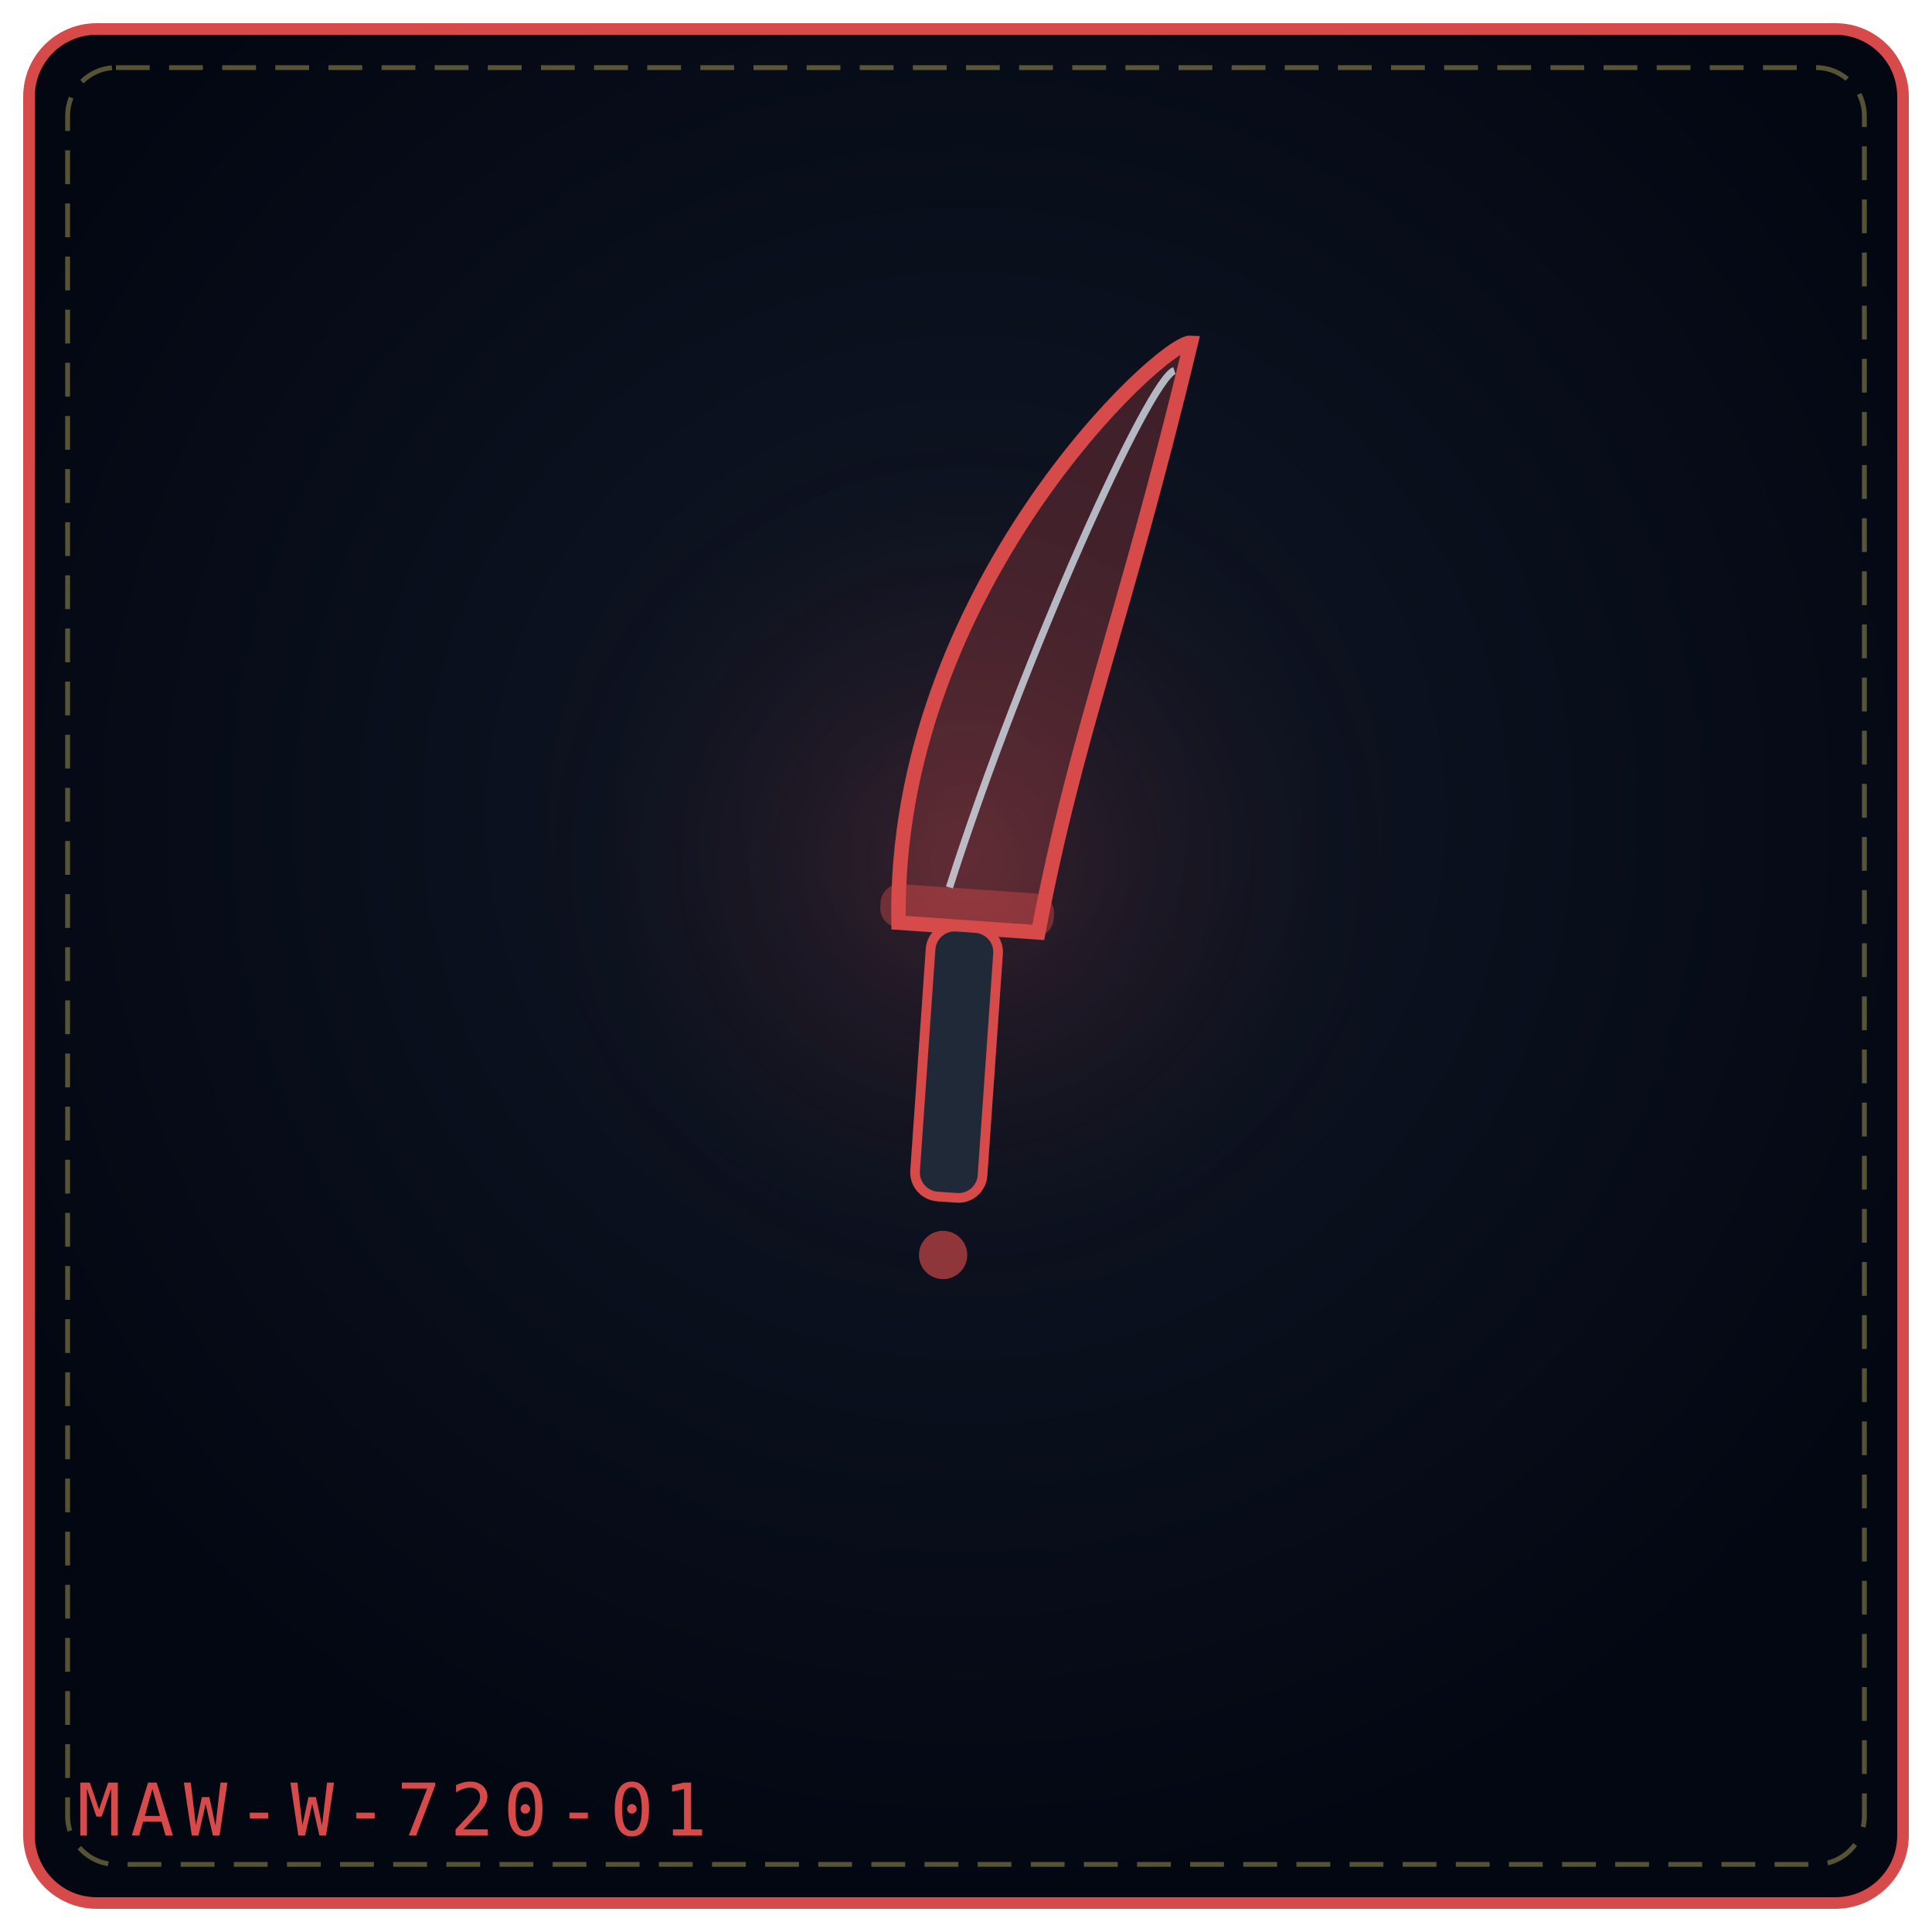
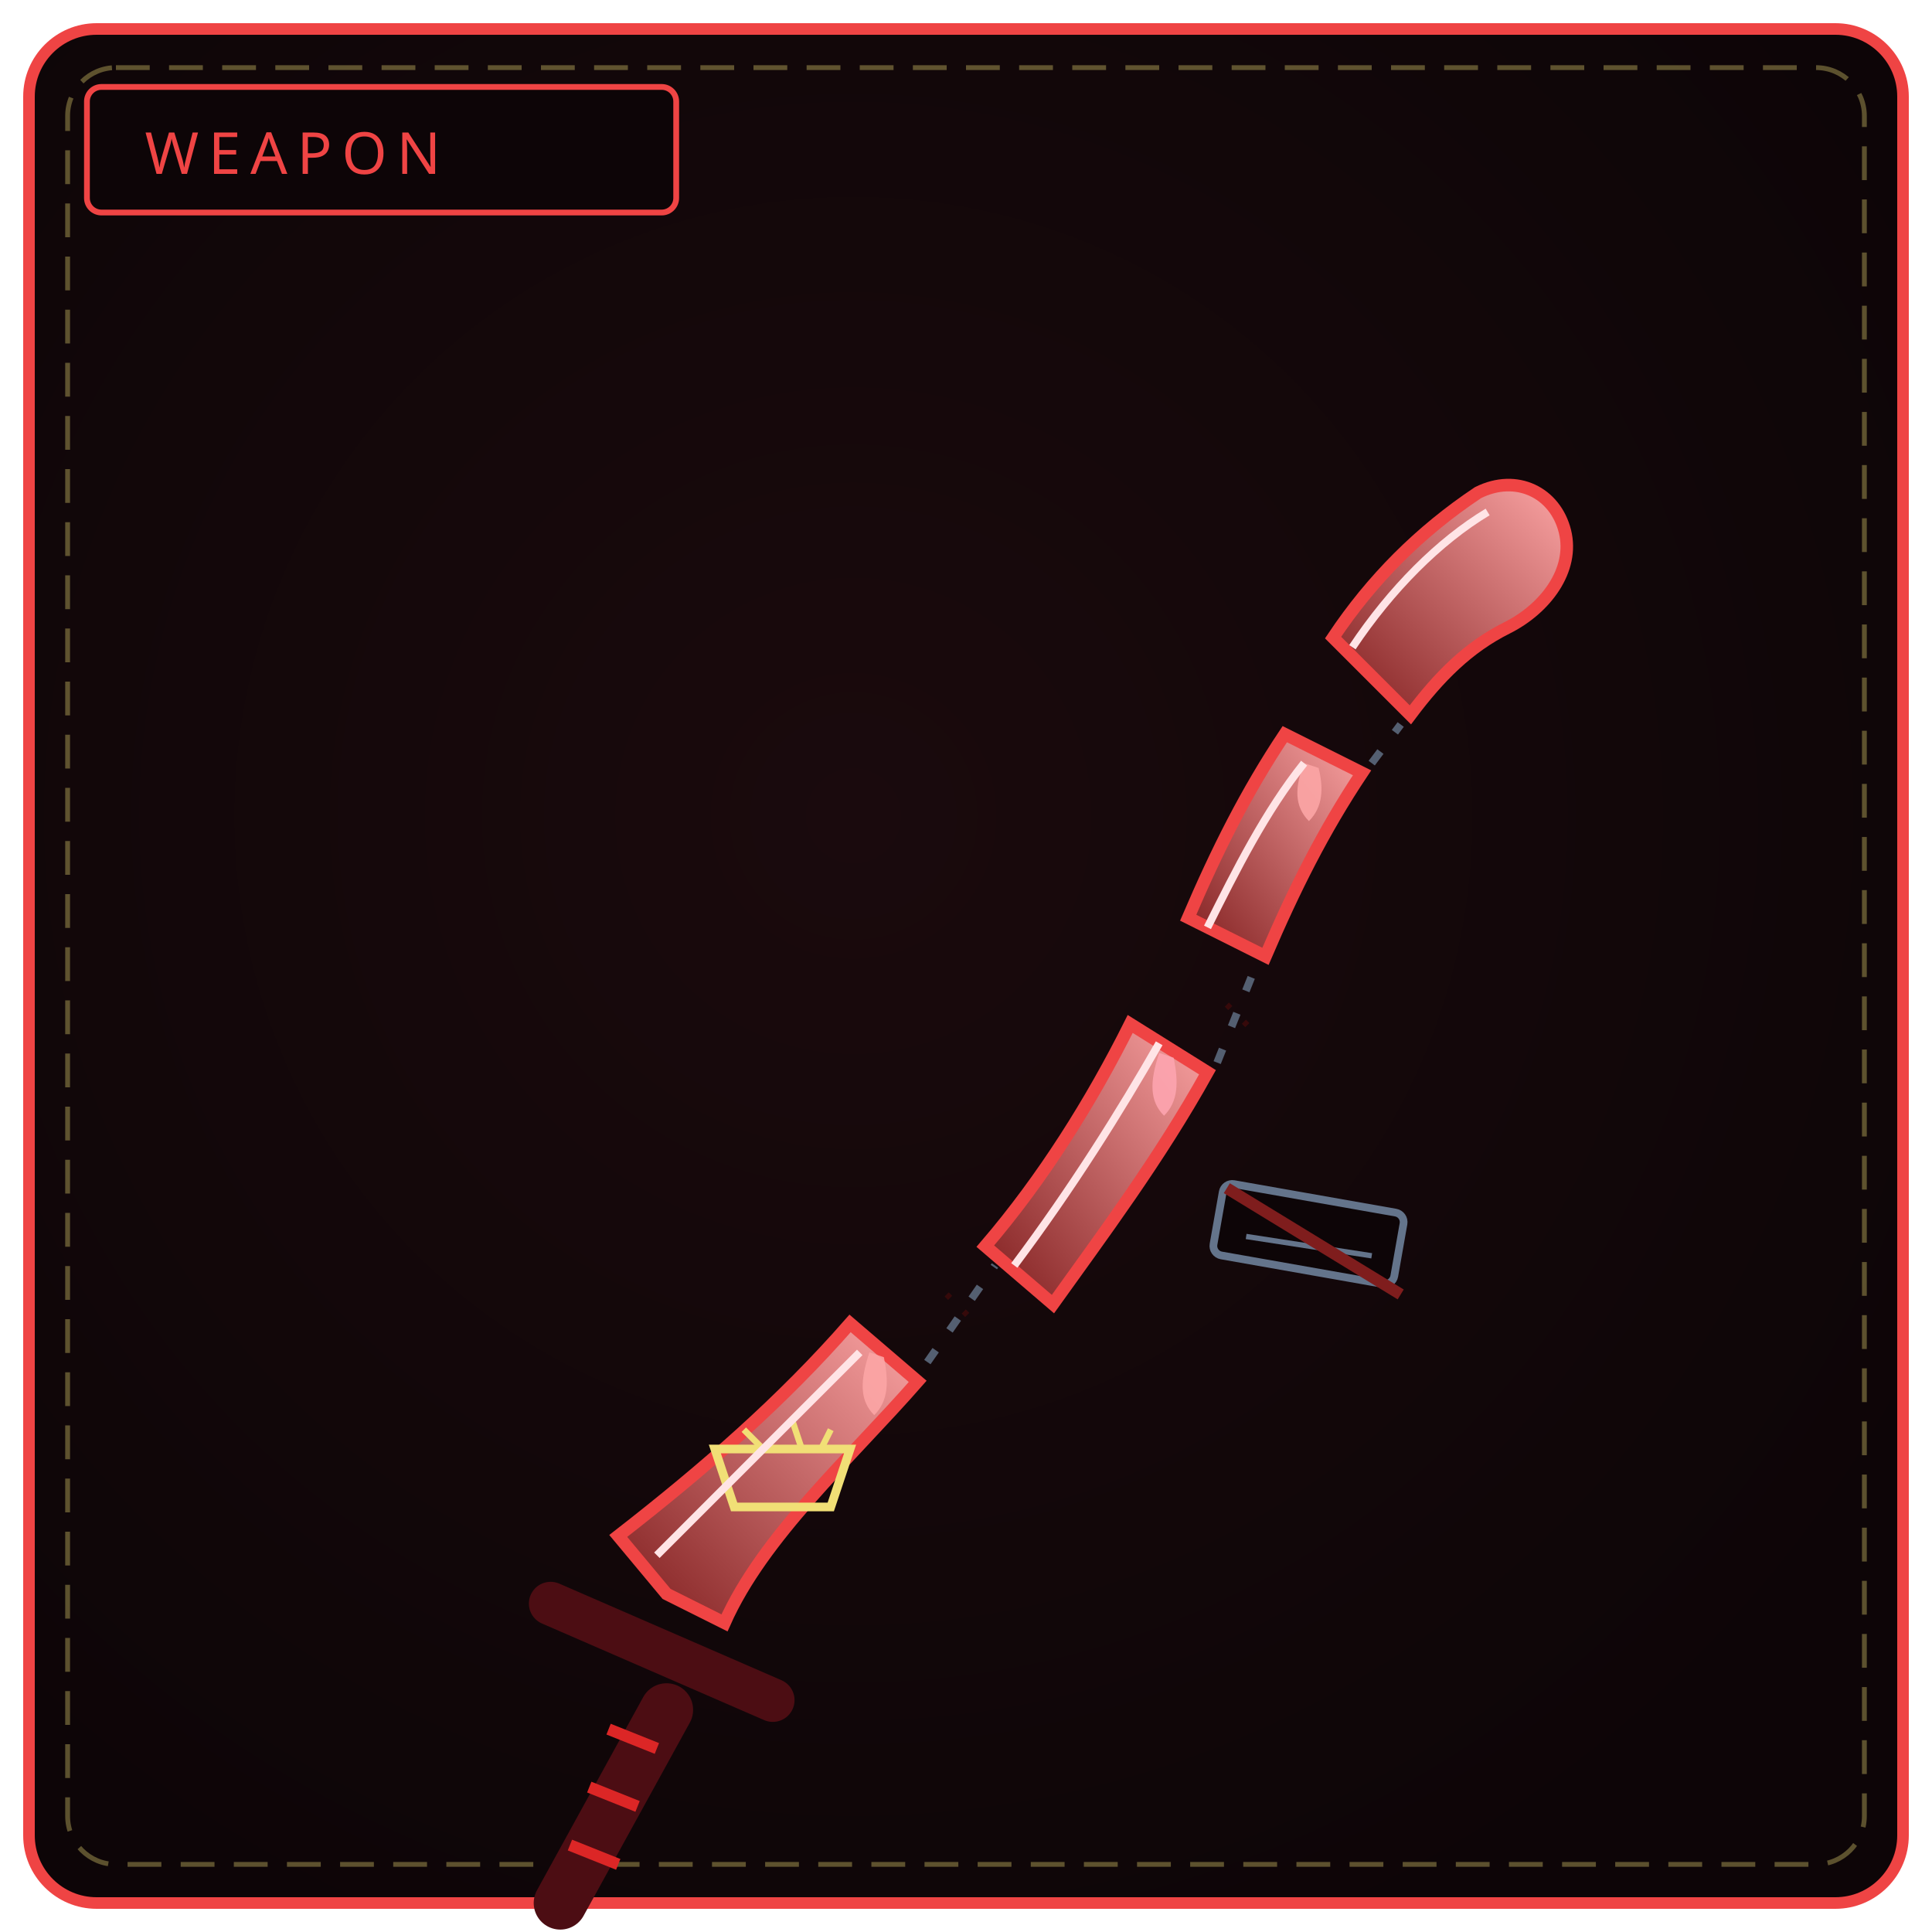
<svg xmlns="http://www.w3.org/2000/svg" viewBox="0 0 400 400" width="100%" height="100%" role="img" aria-label="THE MELTED FANG">
  <defs>
-     <radialGradient id="bg9e5c96" cx="50%" cy="42%" r="58%">
-       <stop offset="0%" stop-color="#111827" />
-       <stop offset="100%" stop-color="#030712" />
+     <radialGradient id="bw720" cx="44%" cy="42%" r="66%">
+       <stop offset="0%" stop-color="#1a0a0d" />
+       <stop offset="100%" stop-color="#0d0507" />
    </radialGradient>
-     <radialGradient id="gl9e5c96" cx="50%" cy="46%" r="42%">
-       <stop offset="0%" stop-color="#d64a4a" stop-opacity=".2" />
-       <stop offset="100%" stop-color="#000" stop-opacity="0" />
-     </radialGradient>
+     <linearGradient id="bl720" x1="0" y1="1" x2="1" y2="0">
+       <stop offset="0" stop-color="#7f1d1d" />
+       <stop offset="1" stop-color="#fca5a5" />
+     </linearGradient>
  </defs>
-   <rect x="6" y="6" width="388" height="388" rx="14" fill="url(#bg9e5c96)" stroke="#d64a4a" stroke-width="2.4" />
+   <rect x="6" y="6" width="388" height="388" rx="14" fill="url(#bw720)" stroke="#ef4444" stroke-width="2.4" />
  <rect x="14" y="14" width="372" height="372" rx="10" fill="none" stroke="#f1df76" stroke-width="1" stroke-dasharray="7 4" opacity=".35" />
-   <circle cx="200" cy="188" r="119" fill="url(#gl9e5c96)" />
-   <g transform="rotate(4 200.0 192.0)">
-     <path d="M186.0 192.0 C180.0 123.8, 232.0 68.0 238.0 68.0 C228.0 127.52, 220.0 149.84, 215.0 192.0 Z" fill="#d64a4a" fill-opacity=".26" stroke="#d64a4a" stroke-width="3" />
-     <path d="M196.0 184.0 C208.0 134.96, 230.0 76.0 235.0 74.0" fill="none" stroke="#e0f2fe" stroke-width="1.5" opacity=".72" />
-     <rect x="182.0" y="184.0" width="36" height="9" rx="4" fill="#d64a4a" fill-opacity=".42" />
-     <rect x="193.0" y="192.0" width="14" height="56.0" rx="5" fill="#1f2937" stroke="#d64a4a" stroke-width="2" />
-     <circle cx="200.0" cy="260.0" r="5" fill="#d64a4a" fill-opacity=".65" />
-   </g>
-   <text x="16" y="380" font-family="monospace" font-size="15" letter-spacing="2" fill="#d64a4a">MAW-W-720-01</text>
+   <rect x="18" y="18" width="122" height="26" rx="3" fill="#0d0507" stroke="#ef4444" stroke-width="1.2" />
+   <text x="30" y="36" fill="#ef4444" font-family="Impact, Arial Black, sans-serif" font-size="12" letter-spacing="2">WEAPON</text>
+   <path d="M138 330 L128 318 C 146 304, 162 290, 176 274 L 190 286 C 176 302, 158 318, 150 336 Z" fill="url(#bl720)" stroke="#ef4444" stroke-width="2.6" />
+   <path d="M204 258 C 216 244, 226 228, 234 212 L 250 222 C 240 240, 228 256, 218 270 Z" fill="url(#bl720)" stroke="#ef4444" stroke-width="2.6" />
+   <path d="M246 190 C 252 176, 258 164, 266 152 L 282 160 C 274 172, 268 184, 262 198 Z" fill="url(#bl720)" stroke="#ef4444" stroke-width="2.6" />
+   <path d="M276 132 C 284 120, 294 110, 306 102 C 314 98, 322 102, 324 110 C 326 118, 320 126, 312 130 C 304 134, 298 140, 292 148 Z" fill="url(#bl720)" stroke="#ef4444" stroke-width="2.6" />
+   <path d="M180 280 C 178 286, 178 290, 181 293 C 184 290, 184 286, 183 281" fill="#fca5a5" opacity=".9" />
+   <path d="M240 218 C 238 224, 238 228, 241 231 C 244 228, 244 224, 243 219" fill="#fda4af" opacity=".9" />
+   <path d="M270 158 C 268 163, 268 167, 271 170 C 274 167, 274 163, 273 159" fill="#fca5a5" opacity=".9" />
+   <path d="M192 282 L206 262 M252 220 L260 200 M284 158 L290 150" stroke="#64748b" stroke-width="1.6" stroke-dasharray="3 5" opacity=".8" />
+   <path d="M196 268 L202 274 M254 208 L260 214" stroke="#450a0a" stroke-width="1.2" stroke-dasharray="1 4" opacity=".7" />
+   <rect x="252" y="248" width="38" height="15" rx="2" transform="rotate(10 271 255)" fill="#0d0507" stroke="#64748b" stroke-width="1.6" />
+   <path d="M258 256 L284 260" stroke="#64748b" stroke-width="1.1" />
+   <path d="M254 246 L290 268" stroke="#7f1d1d" stroke-width="2.4" />
+   <path d="M148 300 L176 300 L172 312 L152 312 Z" fill="none" stroke="#f1df76" stroke-width="1.8" />
+   <path d="M154 296 L158 300 M164 294 L166 300 M172 296 L170 300" stroke="#f1df76" stroke-width="1.3" />
+   <path d="M136 322 C 150 308, 164 294, 178 280 M210 262 C 222 246, 232 230, 240 216 M250 192 C 256 180, 262 168, 270 158 M280 134 C 288 122, 298 112, 308 106" fill="none" stroke="#ffe4e6" stroke-width="1.6" />
+   <path d="M114 332 L160 352" stroke="#4c0d13" stroke-width="9" stroke-linecap="round" />
+   <path d="M138 354 L116 394" stroke="#4c0d13" stroke-width="11" stroke-linecap="round" />
+   <path d="M136 362 L126 358 M132 374 L122 370 M128 386 L118 382" stroke="#dc2626" stroke-width="2.4" />
+   <path d="M112 402 a6 6 0 1 0 .1 0" fill="#1a0a0d" stroke="#fca5a5" stroke-width="2.2" />
</svg>
